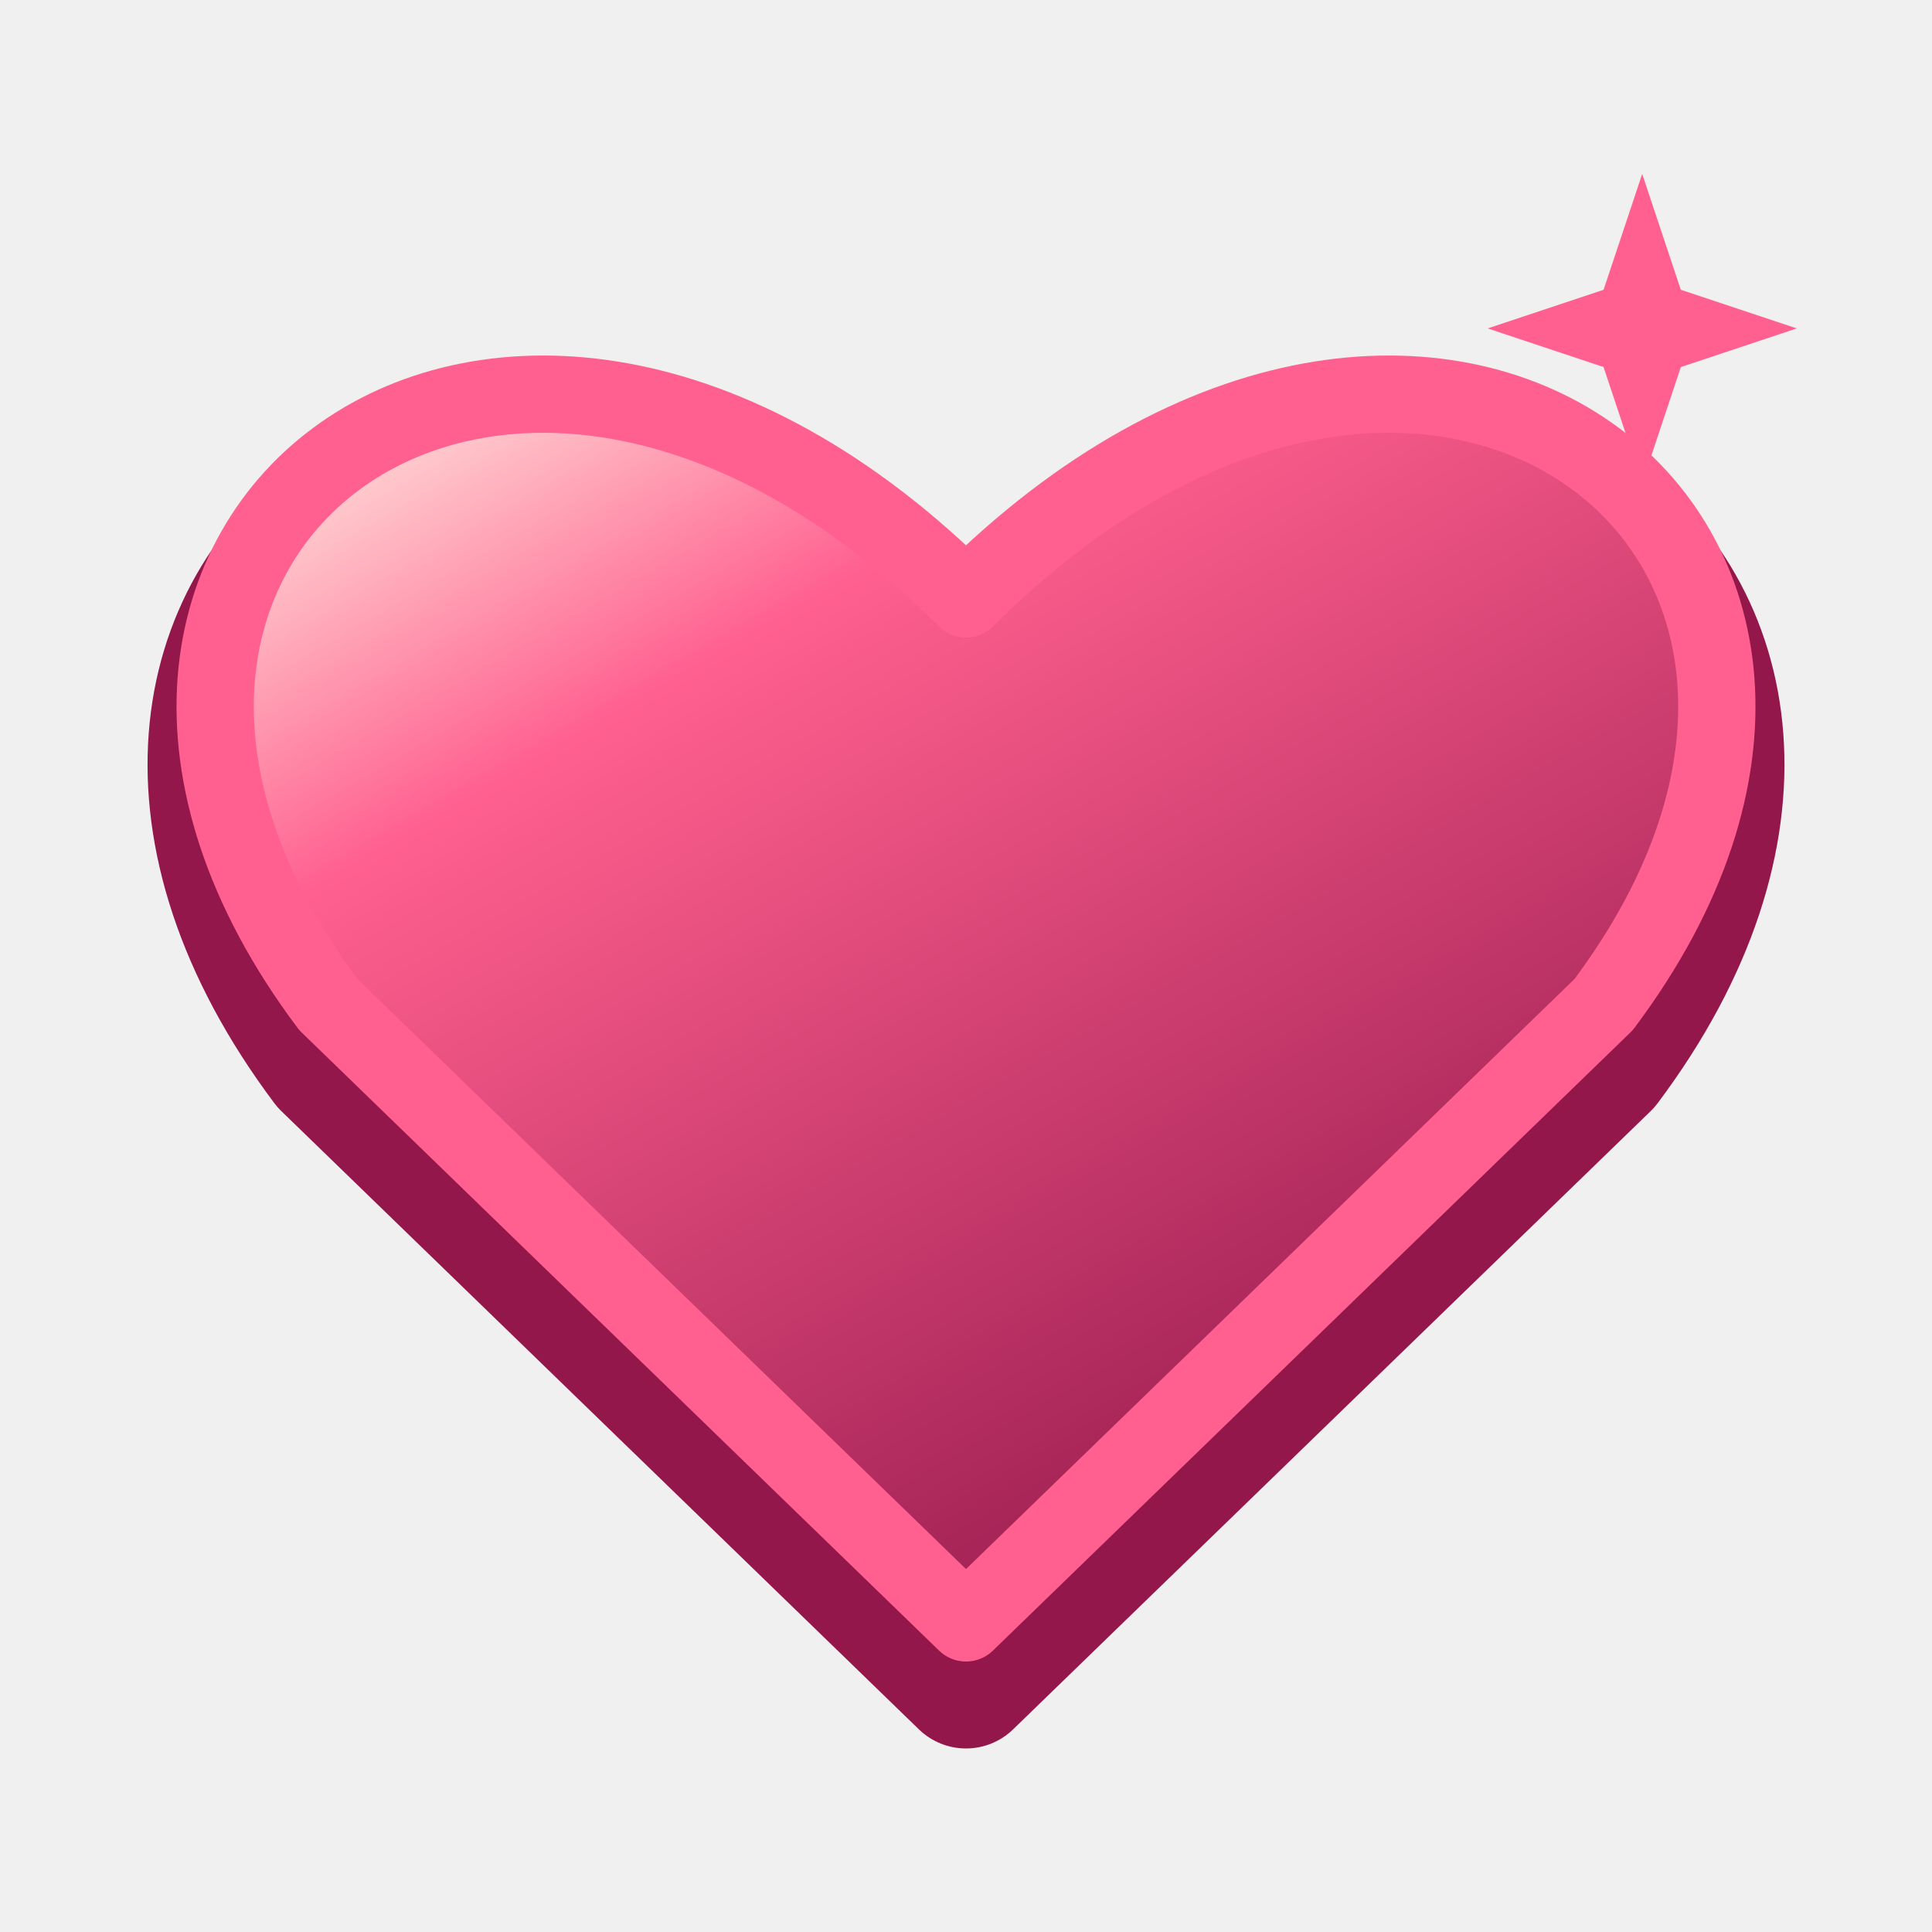
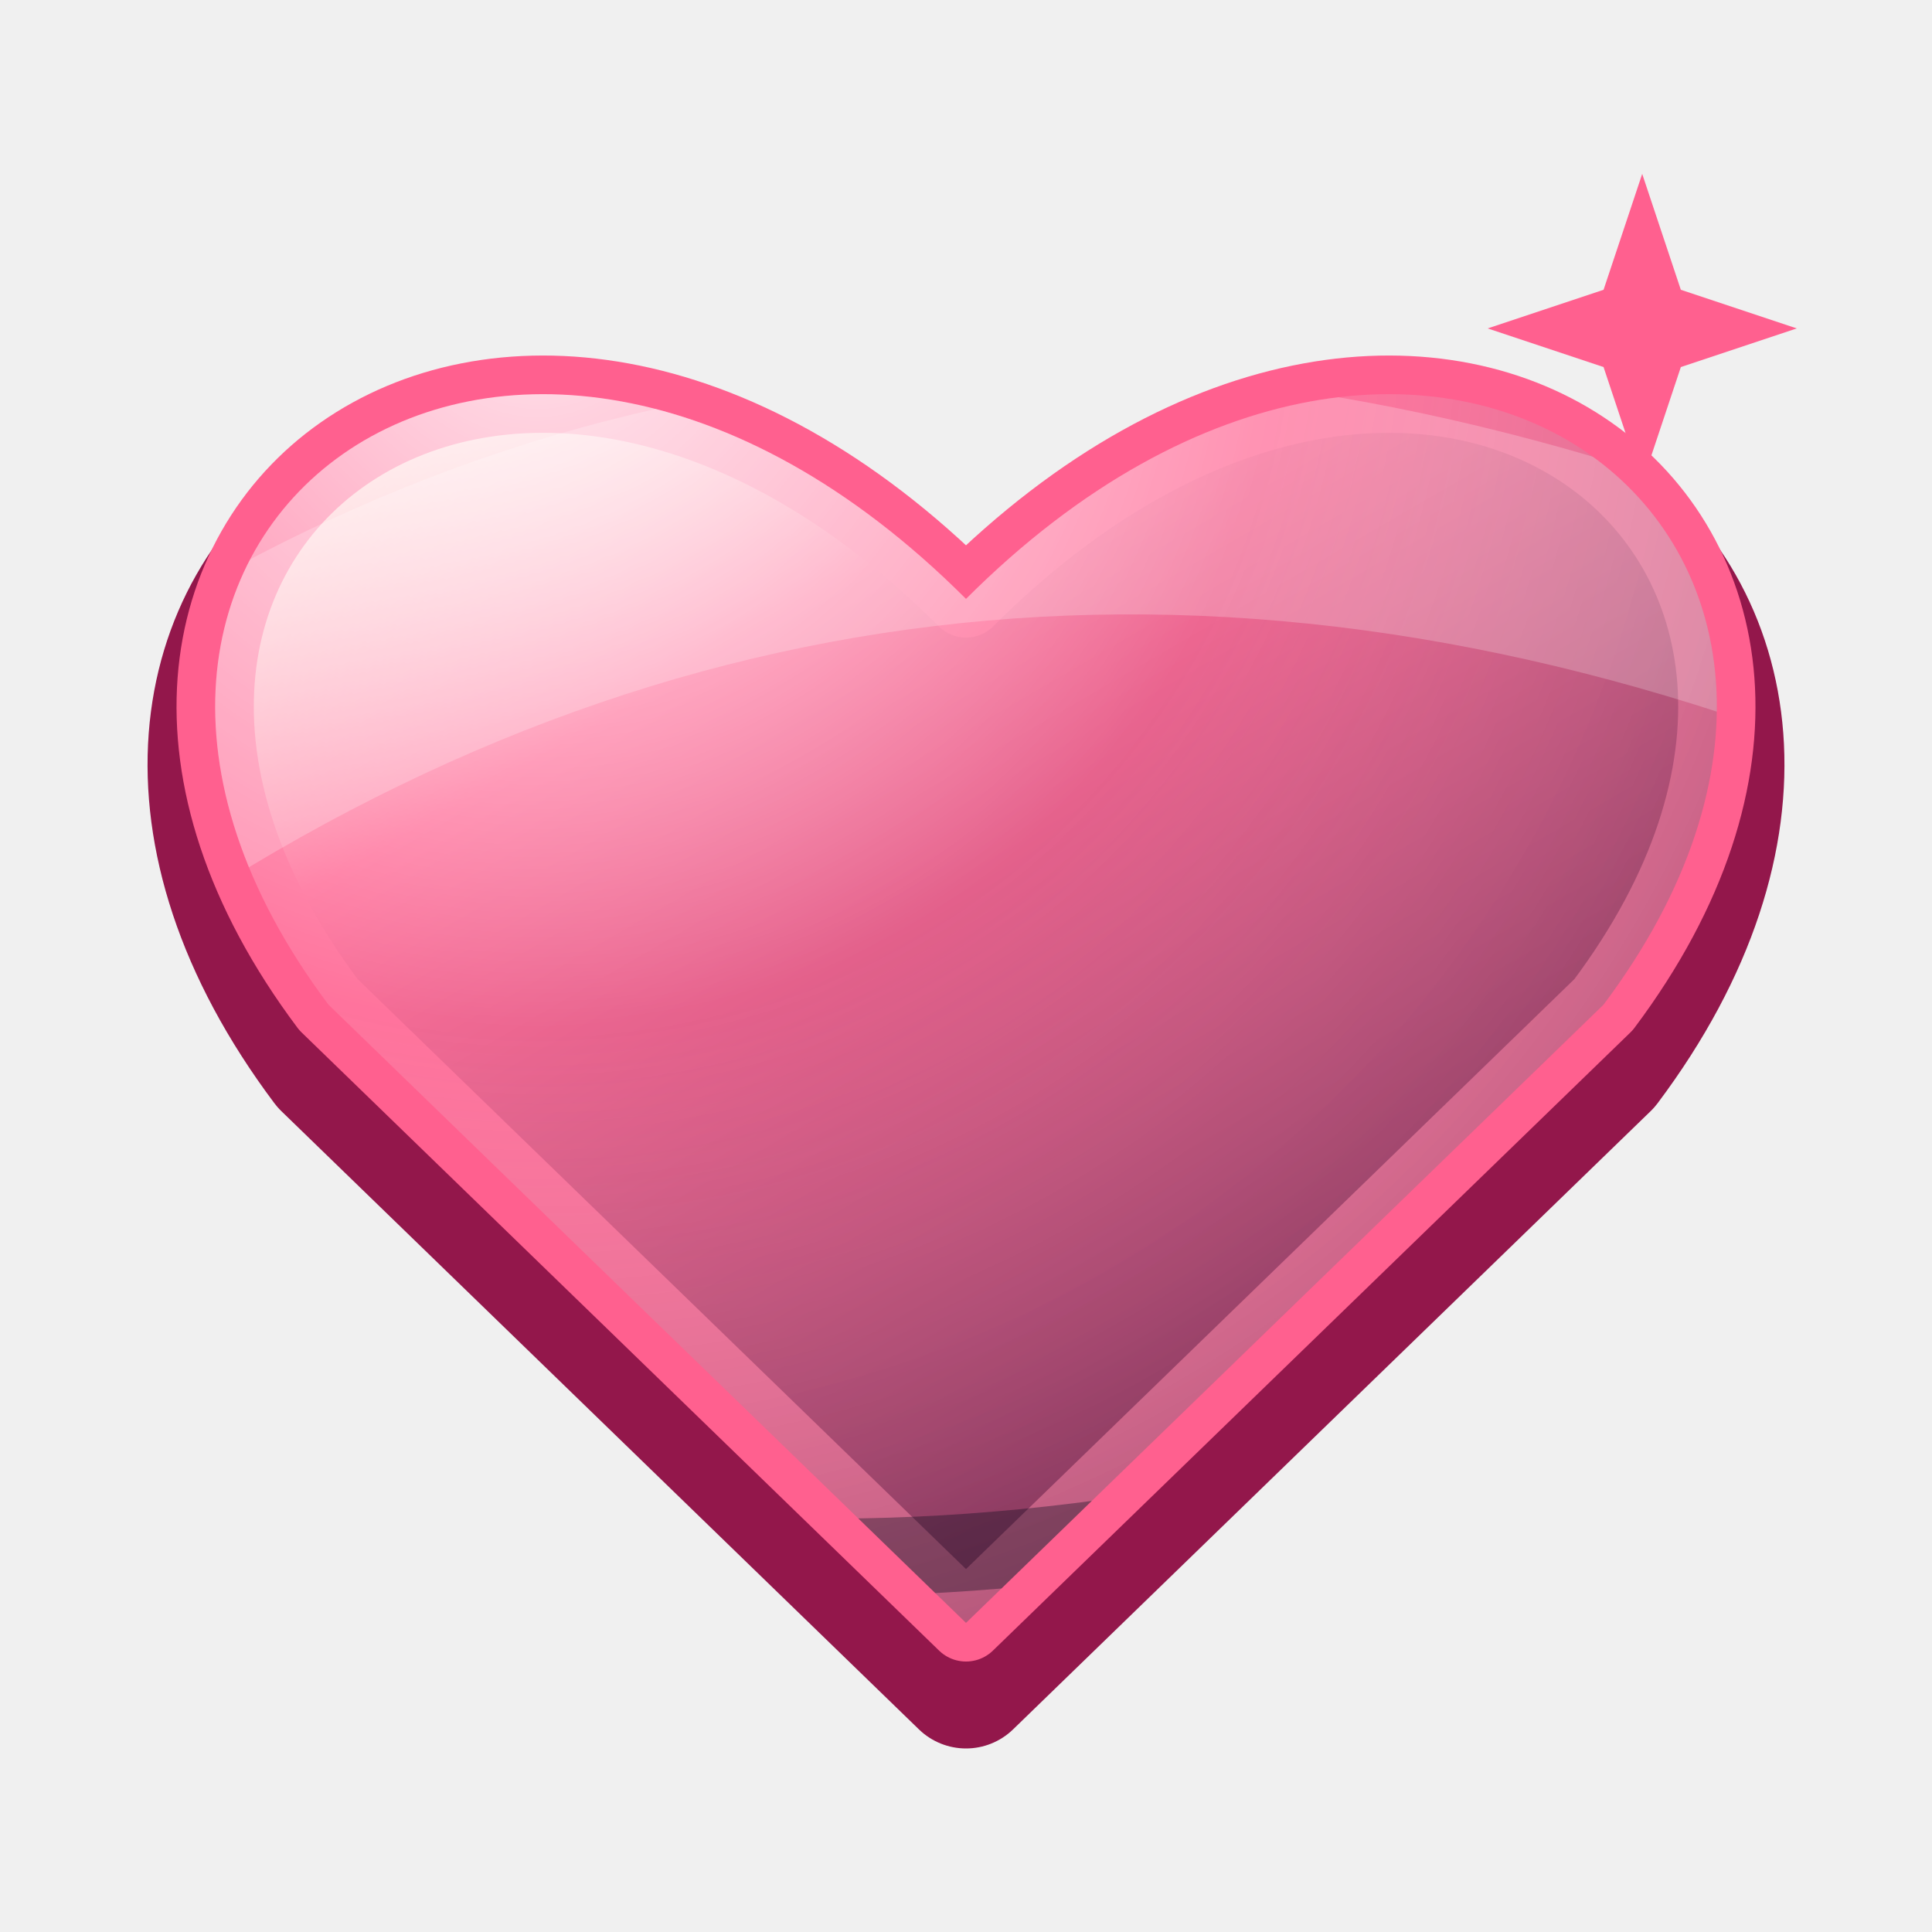
<svg xmlns="http://www.w3.org/2000/svg" viewBox="0 0 100 100">
  <defs>
    <linearGradient id="g" x2=".7" y2="1">
      <stop stop-color="#fff9e8" />
      <stop offset=".3" stop-color="#ff608f" />
      <stop offset="1" stop-color="#93174b" />
    </linearGradient>
+     <radialGradient id="shine" cx=".28" cy=".15" r=".85">
+       <stop stop-color="white" stop-opacity=".85" />
+       <stop offset=".45" stop-color="white" stop-opacity=".12" />
+       <stop offset="1" stop-color="#030b24" stop-opacity=".5" />
+     </radialGradient>
+     <clipPath id="silhouette">
+       <path d="M50 84 17 52C-1 28 26 7 50 31 74 7 101 28 83 52Z" />
+     </clipPath>
  </defs>
  <g transform="translate(0 3)" fill="#93174b" stroke="#93174b" stroke-width="7" stroke-linejoin="round" stroke-linecap="round">
    <path d="M50 84 17 52C-1 28 26 7 50 31 74 7 101 28 83 52Z" />
  </g>
  <g fill="url(#g)" stroke="#ff608f" stroke-width="4" stroke-linejoin="round" stroke-linecap="round">
    <path d="M50 84 17 52C-1 28 26 7 50 31 74 7 101 28 83 52Z" />
  </g>
  <path d="m85 9 2 6 6 2-6 2-2 6-2-6-6-2 6-2Z" fill="#ff608f" />
+   <g clip-path="url(#silhouette)">
+     <rect width="100" height="100" fill="url(#shine)" />
+     <path d="M6 33Q45 8 95 28L95 39Q48 21 8 48Z" fill="white" opacity=".22" />
+     <path d="M6 73Q45 90 94 69" fill="none" stroke="#03091c" stroke-opacity=".35" stroke-width="4" />
+   </g>
</svg>
